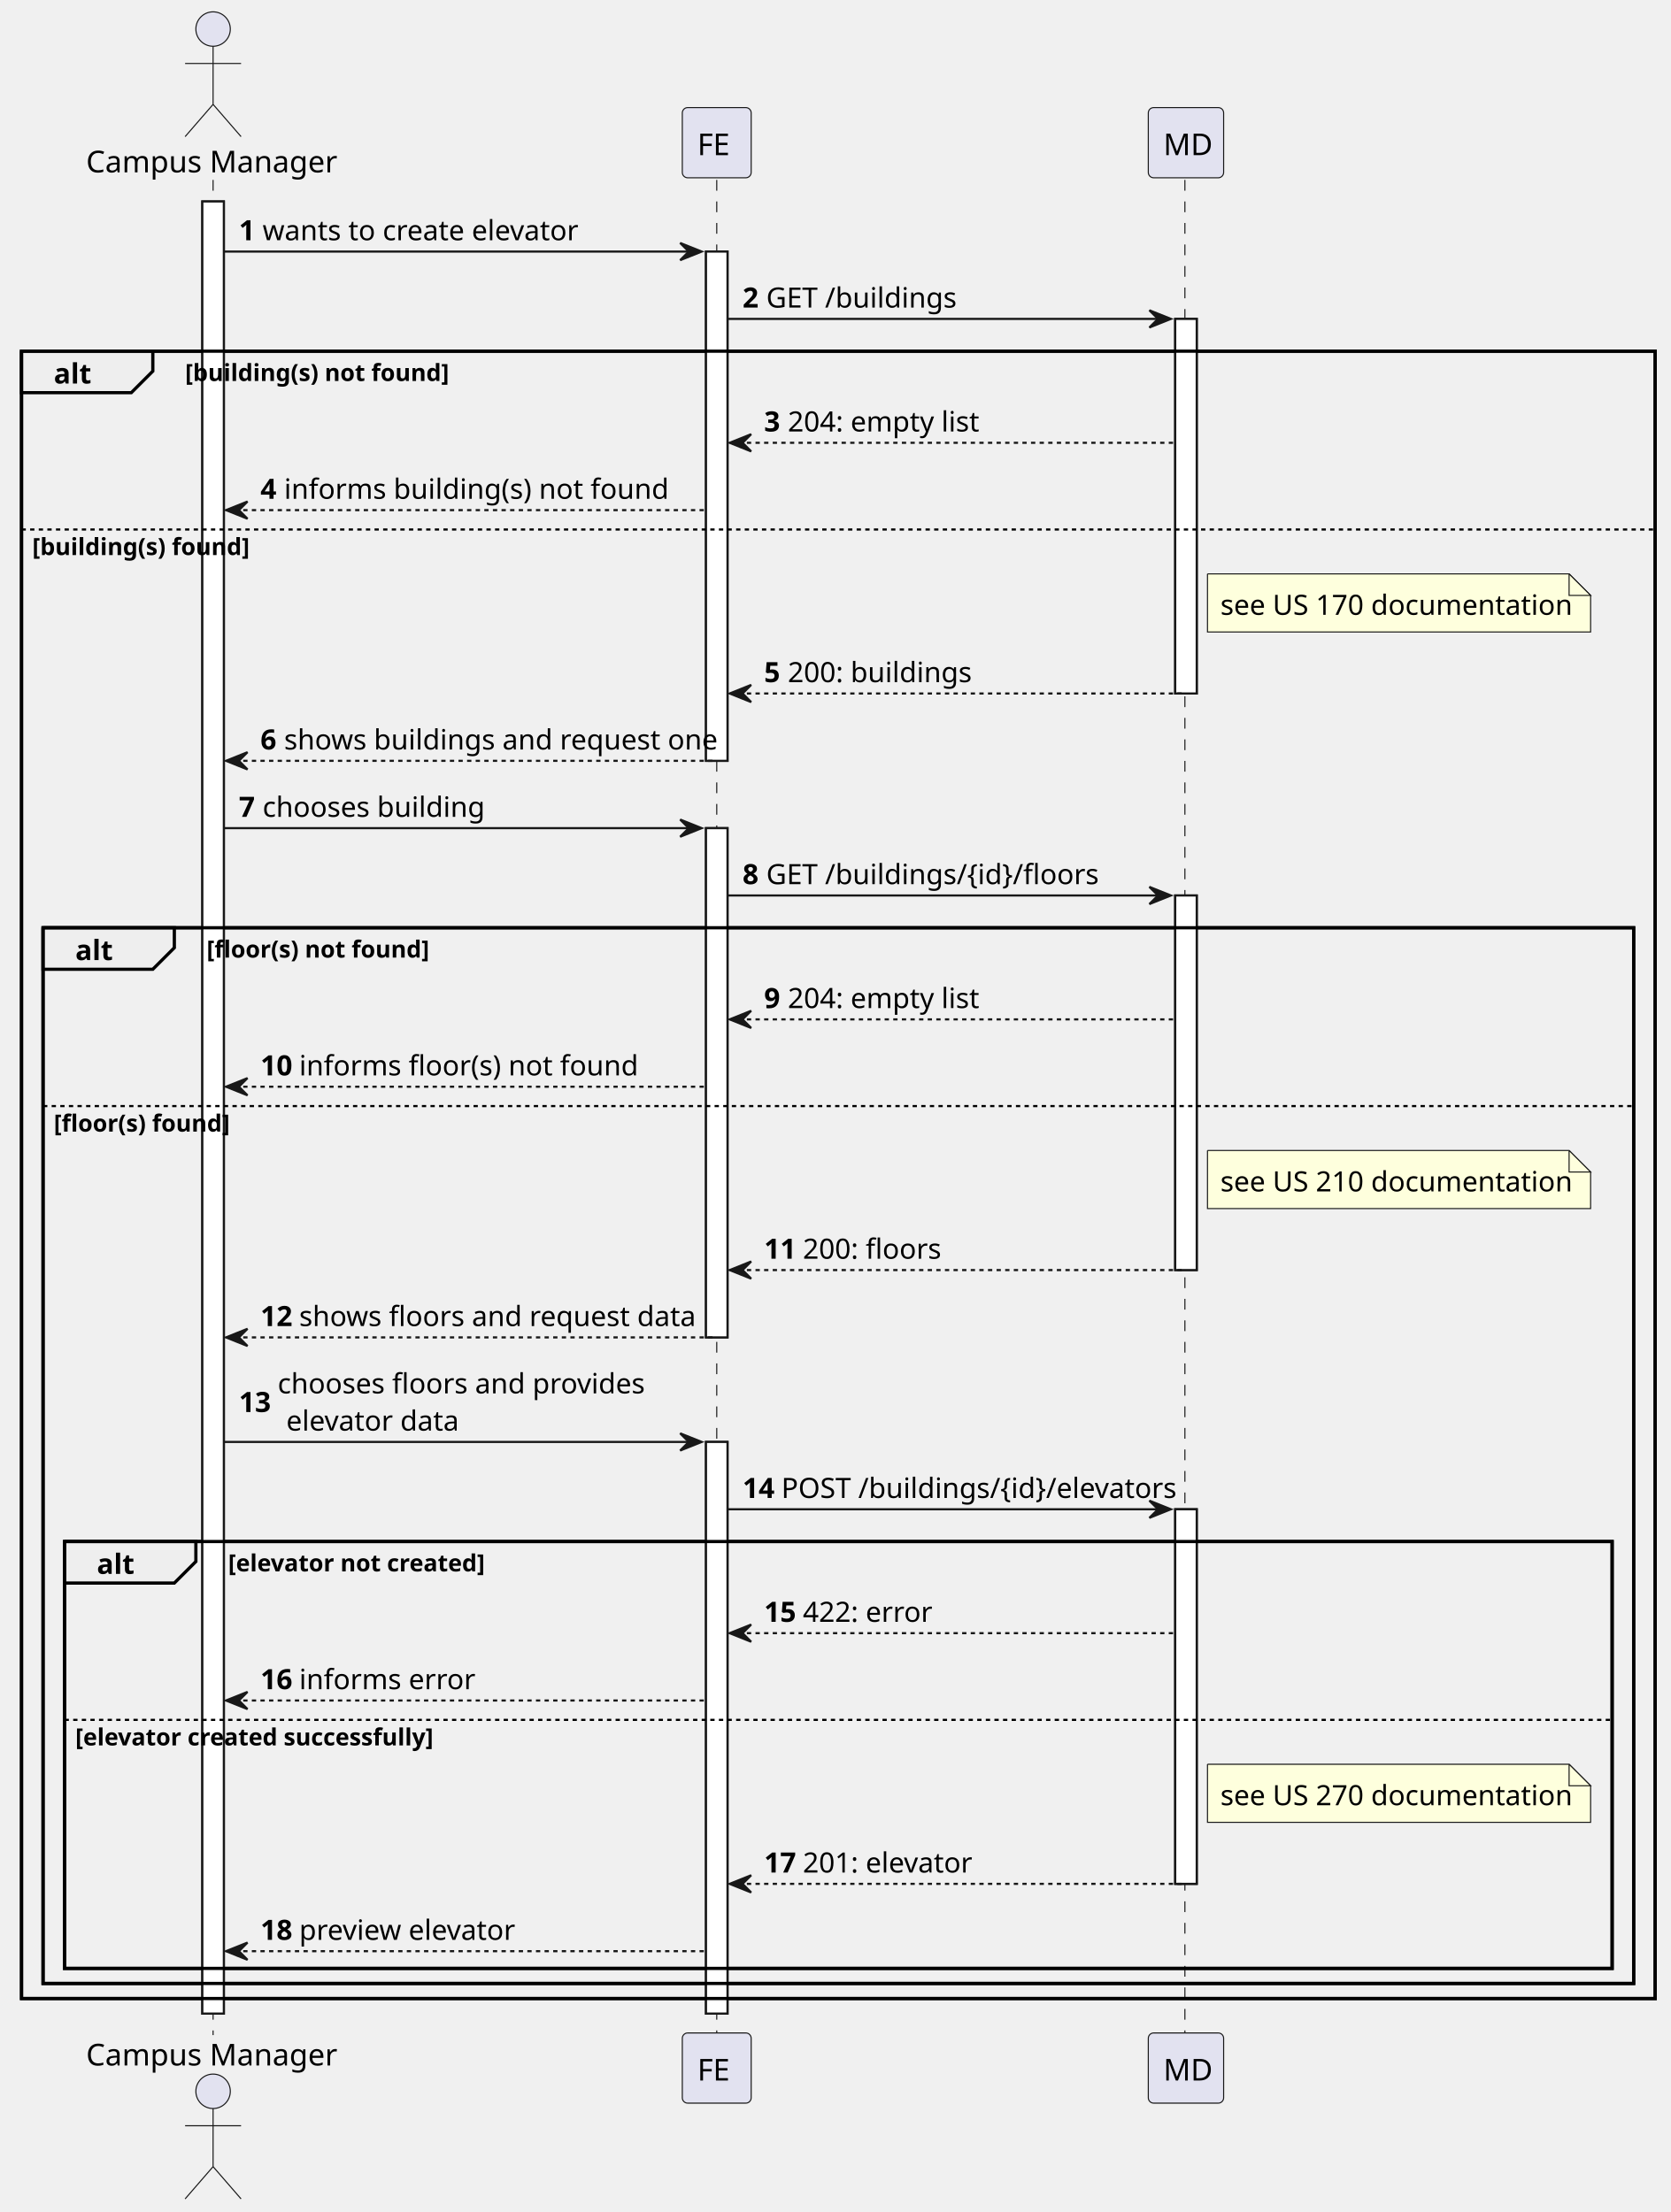
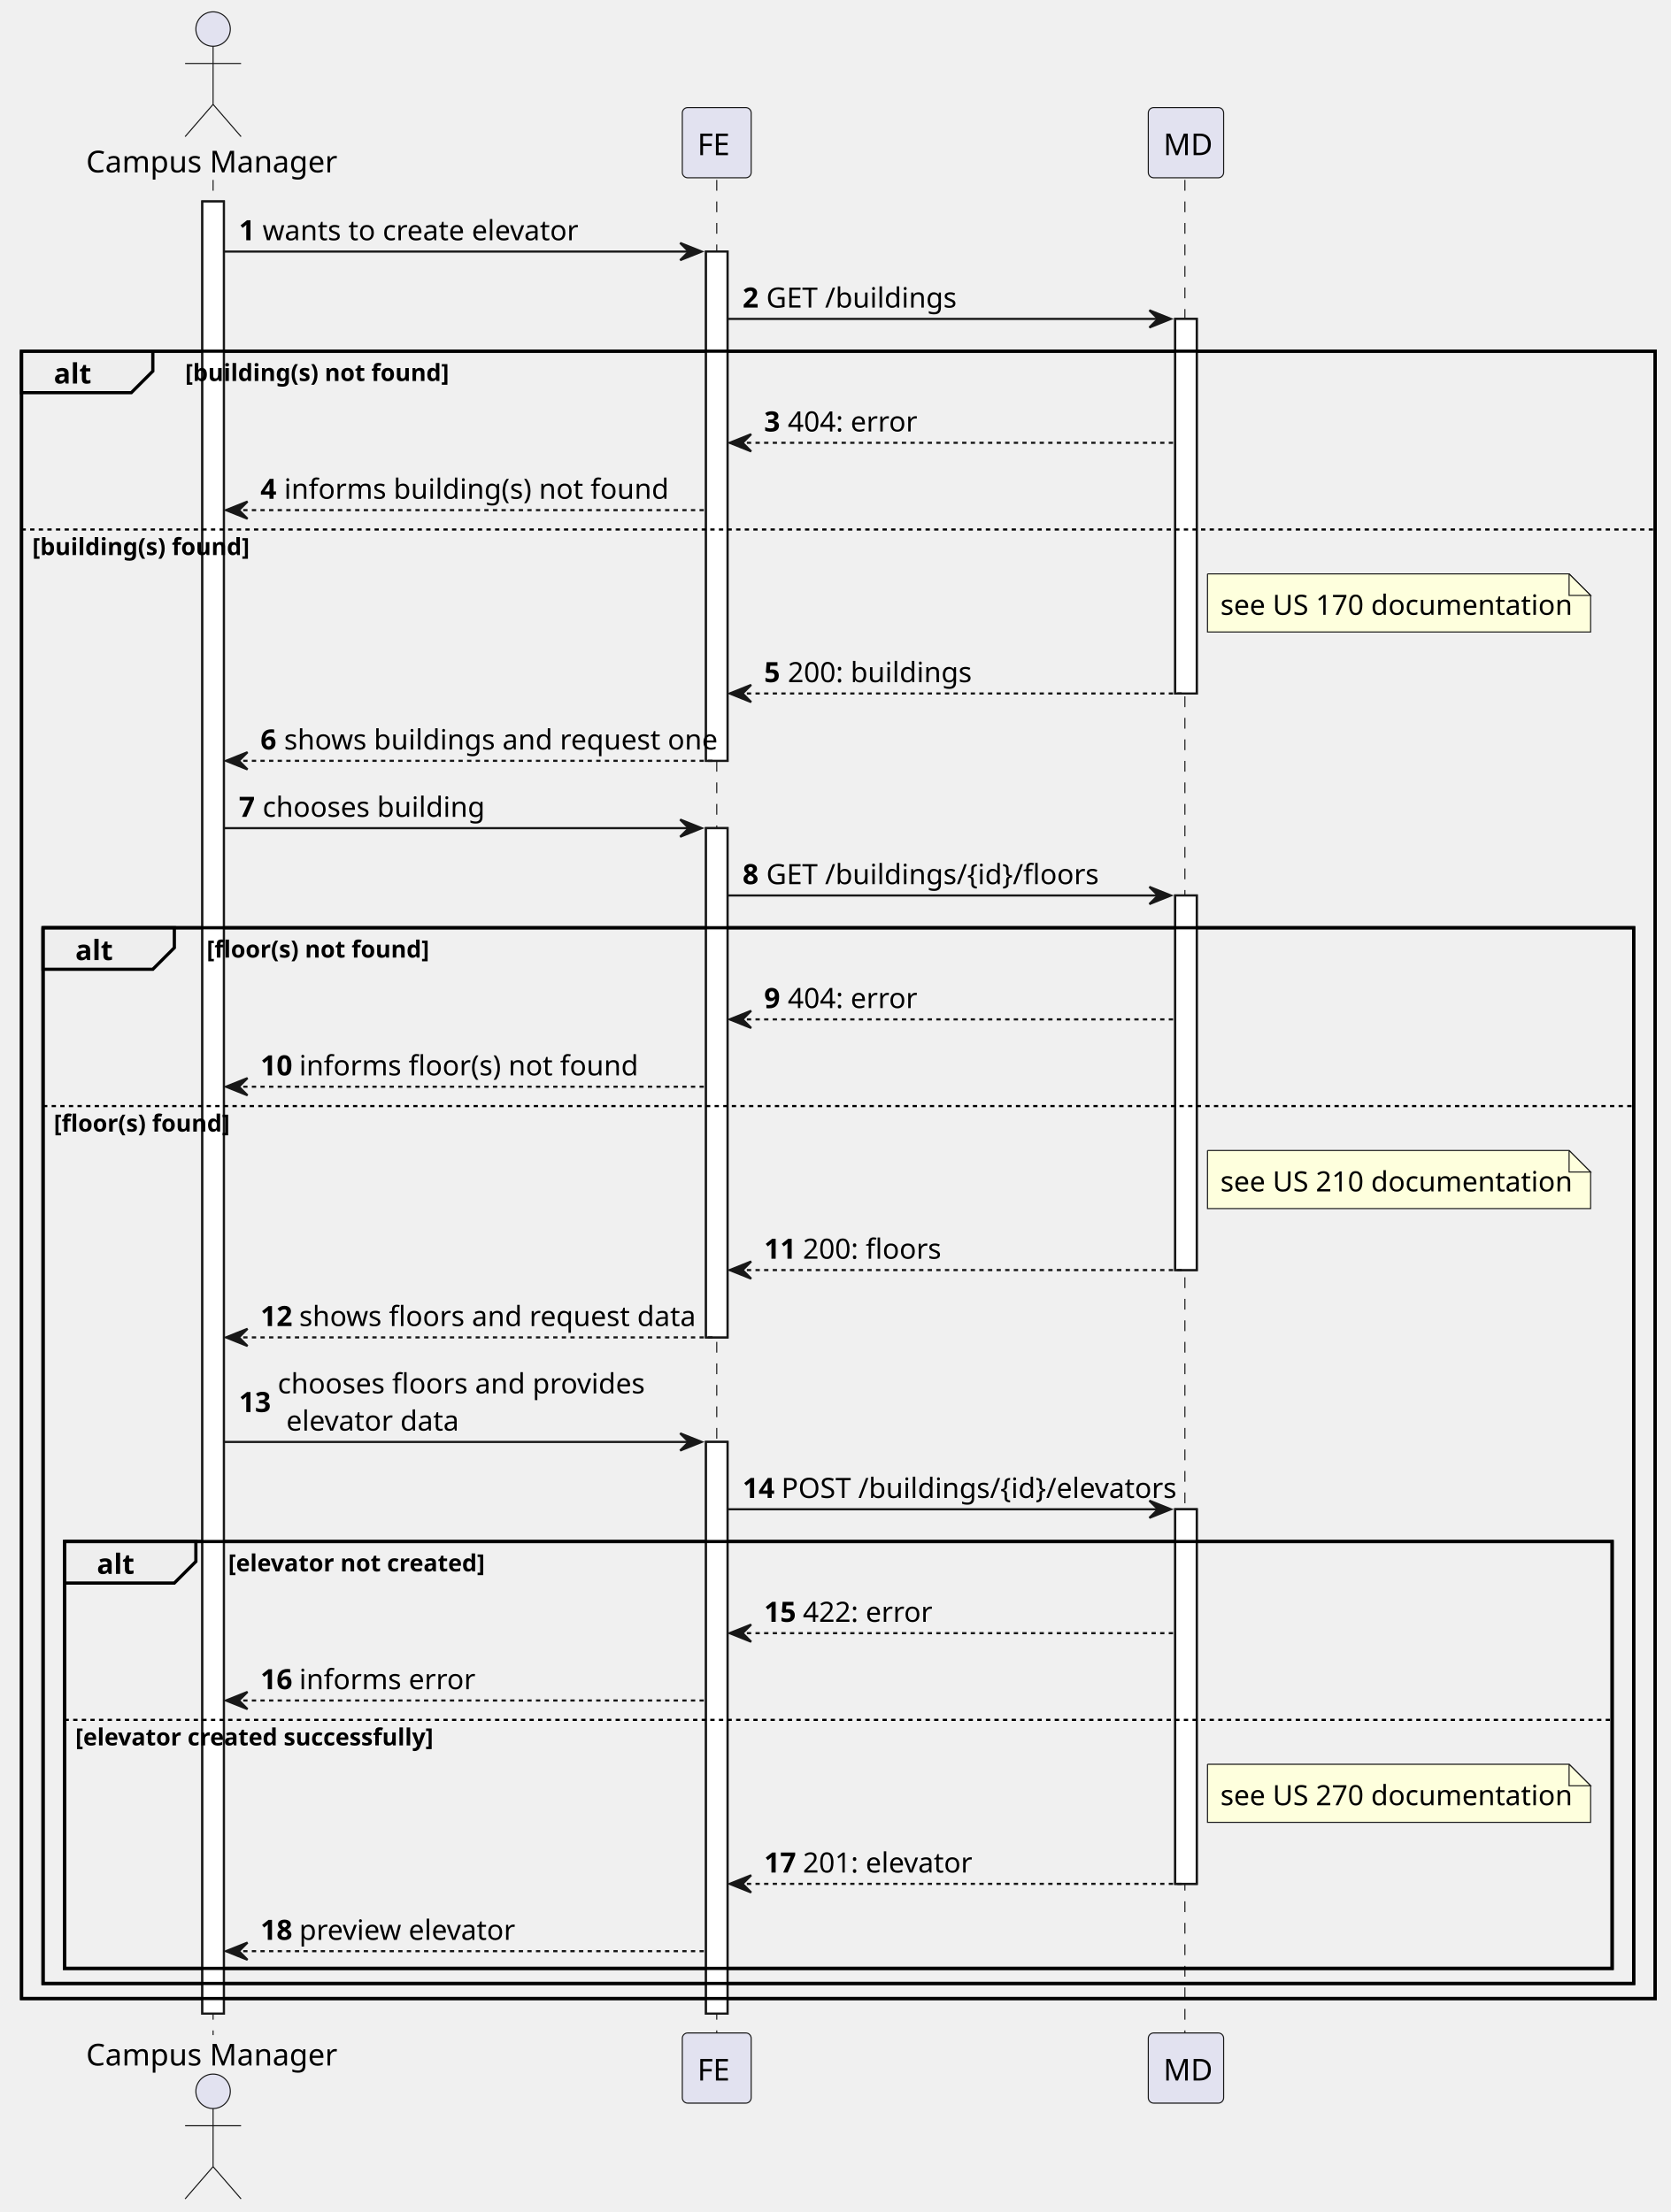
<svg xmlns="http://www.w3.org/2000/svg" contentStyleType="text/css" height="1028px" preserveAspectRatio="none" style="width:776px;height:1028px;background:#FFFFFF;" version="1.1" viewBox="0 0 776 1028" width="776px" zoomAndPan="magnify">
  <defs />
  <g>
    <rect fill="#FFFFFF" height="842.168" style="stroke:#181818;stroke-width:1.0;" width="10" x="94" y="93.621" />
    <rect fill="#FFFFFF" height="236.668" style="stroke:#181818;stroke-width:1.0;" width="10" x="328" y="116.912" />
    <rect fill="#FFFFFF" height="236.668" style="stroke:#181818;stroke-width:1.0;" width="10" x="328" y="384.871" />
    <rect fill="#FFFFFF" height="265.668" style="stroke:#181818;stroke-width:1.0;" width="10" x="328" y="670.121" />
    <rect fill="#FFFFFF" height="174.086" style="stroke:#181818;stroke-width:1.0;" width="10" x="546" y="148.203" />
    <rect fill="#FFFFFF" height="174.086" style="stroke:#181818;stroke-width:1.0;" width="10" x="546" y="416.162" />
    <rect fill="#FFFFFF" height="174.086" style="stroke:#181818;stroke-width:1.0;" width="10" x="546" y="701.412" />
    <rect fill="none" height="765.586" style="stroke:#000000;stroke-width:1.5;" width="759" x="10" y="163.203" />
    <rect fill="none" height="490.627" style="stroke:#000000;stroke-width:1.5;" width="739" x="20" y="431.162" />
    <rect fill="none" height="198.377" style="stroke:#000000;stroke-width:1.5;" width="719" x="30" y="716.412" />
    <line style="stroke:#181818;stroke-width:0.5;stroke-dasharray:5.0,5.0;" x1="99" x2="99" y1="83.621" y2="945.789" />
    <line style="stroke:#181818;stroke-width:0.5;stroke-dasharray:5.0,5.0;" x1="333" x2="333" y1="83.621" y2="945.789" />
    <line style="stroke:#181818;stroke-width:0.5;stroke-dasharray:5.0,5.0;" x1="550.5" x2="550.5" y1="83.621" y2="945.789" />
    <text fill="#000000" font-family="sans-serif" font-size="14" lengthAdjust="spacing" textLength="112" x="40" y="80.107">Campus Manager</text>
    <ellipse cx="99" cy="13.5" fill="#E2E2F0" rx="8" ry="8" style="stroke:#181818;stroke-width:0.5;" />
    <path d="M99,21.5 L99,48.5 M86,29.5 L112,29.5 M99,48.5 L86,63.5 M99,48.5 L112,63.5 " fill="none" style="stroke:#181818;stroke-width:0.5;" />
    <text fill="#000000" font-family="sans-serif" font-size="14" lengthAdjust="spacing" textLength="112" x="40" y="959.896">Campus Manager</text>
    <ellipse cx="99" cy="971.91" fill="#E2E2F0" rx="8" ry="8" style="stroke:#181818;stroke-width:0.5;" />
    <path d="M99,979.91 L99,1006.91 M86,987.91 L112,987.91 M99,1006.91 L86,1021.91 M99,1006.91 L112,1021.91 " fill="none" style="stroke:#181818;stroke-width:0.5;" />
    <rect fill="#E2E2F0" height="32.621" rx="2.5" ry="2.5" style="stroke:#181818;stroke-width:0.5;" width="32" x="317" y="50" />
    <text fill="#000000" font-family="sans-serif" font-size="14" lengthAdjust="spacing" textLength="18" x="324" y="72.107">FE</text>
    <rect fill="#E2E2F0" height="32.621" rx="2.5" ry="2.5" style="stroke:#181818;stroke-width:0.5;" width="32" x="317" y="944.789" />
    <text fill="#000000" font-family="sans-serif" font-size="14" lengthAdjust="spacing" textLength="18" x="324" y="966.896">FE</text>
    <rect fill="#E2E2F0" height="32.621" rx="2.5" ry="2.5" style="stroke:#181818;stroke-width:0.5;" width="35" x="533.5" y="50" />
    <text fill="#000000" font-family="sans-serif" font-size="14" lengthAdjust="spacing" textLength="21" x="540.5" y="72.107">MD</text>
    <rect fill="#E2E2F0" height="32.621" rx="2.5" ry="2.5" style="stroke:#181818;stroke-width:0.5;" width="35" x="533.5" y="944.789" />
    <text fill="#000000" font-family="sans-serif" font-size="14" lengthAdjust="spacing" textLength="21" x="540.5" y="966.896">MD</text>
    <rect fill="#FFFFFF" height="842.168" style="stroke:#181818;stroke-width:1.0;" width="10" x="94" y="93.621" />
    <rect fill="#FFFFFF" height="236.668" style="stroke:#181818;stroke-width:1.0;" width="10" x="328" y="116.912" />
    <rect fill="#FFFFFF" height="236.668" style="stroke:#181818;stroke-width:1.0;" width="10" x="328" y="384.871" />
    <rect fill="#FFFFFF" height="265.668" style="stroke:#181818;stroke-width:1.0;" width="10" x="328" y="670.121" />
    <rect fill="#FFFFFF" height="174.086" style="stroke:#181818;stroke-width:1.0;" width="10" x="546" y="148.203" />
    <rect fill="#FFFFFF" height="174.086" style="stroke:#181818;stroke-width:1.0;" width="10" x="546" y="416.162" />
    <rect fill="#FFFFFF" height="174.086" style="stroke:#181818;stroke-width:1.0;" width="10" x="546" y="701.412" />
    <polygon fill="#181818" points="316,112.912,326,116.912,316,120.912,320,116.912" style="stroke:#181818;stroke-width:1.0;" />
    <line style="stroke:#181818;stroke-width:1.0;" x1="104" x2="322" y1="116.912" y2="116.912" />
    <text fill="#000000" font-family="sans-serif" font-size="13" font-weight="bold" lengthAdjust="spacing" textLength="7" x="111" y="111.649">1</text>
    <text fill="#000000" font-family="sans-serif" font-size="13" lengthAdjust="spacing" textLength="137" x="122" y="111.649">wants to create elevator</text>
    <polygon fill="#181818" points="534,144.203,544,148.203,534,152.203,538,148.203" style="stroke:#181818;stroke-width:1.0;" />
    <line style="stroke:#181818;stroke-width:1.0;" x1="338" x2="540" y1="148.203" y2="148.203" />
    <text fill="#000000" font-family="sans-serif" font-size="13" font-weight="bold" lengthAdjust="spacing" textLength="7" x="345" y="142.94">2</text>
    <text fill="#000000" font-family="sans-serif" font-size="13" lengthAdjust="spacing" textLength="85" x="356" y="142.94">GET /buildings</text>
    <path d="M10,163.203 L71,163.203 L71,172.494 L61,182.494 L10,182.494 L10,163.203 " fill="#EEEEEE" style="stroke:#000000;stroke-width:1.5;" />
    <rect fill="none" height="765.586" style="stroke:#000000;stroke-width:1.5;" width="759" x="10" y="163.203" />
    <text fill="#000000" font-family="sans-serif" font-size="13" font-weight="bold" lengthAdjust="spacing" textLength="16" x="25" y="178.231">alt</text>
    <text fill="#000000" font-family="sans-serif" font-size="11" font-weight="bold" lengthAdjust="spacing" textLength="123" x="86" y="177.073">[building(s) not found]</text>
    <polygon fill="#181818" points="349,201.785,339,205.785,349,209.785,345,205.785" style="stroke:#181818;stroke-width:1.0;" />
    <line style="stroke:#181818;stroke-width:1.0;stroke-dasharray:2.0,2.0;" x1="343" x2="545" y1="205.785" y2="205.785" />
    <text fill="#000000" font-family="sans-serif" font-size="13" font-weight="bold" lengthAdjust="spacing" textLength="7" x="355" y="200.523">3</text>
-     <text fill="#000000" font-family="sans-serif" font-size="13" lengthAdjust="spacing" textLength="86" x="366" y="200.523">204: empty list</text>
+     <text fill="#000000" font-family="sans-serif" font-size="13" lengthAdjust="spacing" textLength="55" x="366" y="200.523">404: error</text>
    <polygon fill="#181818" points="115,233.076,105,237.076,115,241.076,111,237.076" style="stroke:#181818;stroke-width:1.0;" />
    <line style="stroke:#181818;stroke-width:1.0;stroke-dasharray:2.0,2.0;" x1="109" x2="327" y1="237.076" y2="237.076" />
    <text fill="#000000" font-family="sans-serif" font-size="13" font-weight="bold" lengthAdjust="spacing" textLength="7" x="121" y="231.814">4</text>
    <text fill="#000000" font-family="sans-serif" font-size="13" lengthAdjust="spacing" textLength="162" x="132" y="231.814">informs building(s) not found</text>
    <line style="stroke:#000000;stroke-width:1.0;stroke-dasharray:2.0,2.0;" x1="10" x2="769" y1="246.076" y2="246.076" />
    <text fill="#000000" font-family="sans-serif" font-size="11" font-weight="bold" lengthAdjust="spacing" textLength="102" x="15" y="257.946">[building(s) found]</text>
    <path d="M561,266.707 L561,293.707 L739,293.707 L739,276.707 L729,266.707 L561,266.707 " fill="#FEFFDD" style="stroke:#181818;stroke-width:0.5;" />
    <path d="M729,266.707 L729,276.707 L739,276.707 L729,266.707 " fill="#FEFFDD" style="stroke:#181818;stroke-width:0.5;" />
    <text fill="#000000" font-family="sans-serif" font-size="13" lengthAdjust="spacing" textLength="157" x="567" y="285.735">see US 170 documentation</text>
    <polygon fill="#181818" points="349,318.289,339,322.289,349,326.289,345,322.289" style="stroke:#181818;stroke-width:1.0;" />
    <line style="stroke:#181818;stroke-width:1.0;stroke-dasharray:2.0,2.0;" x1="343" x2="550" y1="322.289" y2="322.289" />
    <text fill="#000000" font-family="sans-serif" font-size="13" font-weight="bold" lengthAdjust="spacing" textLength="7" x="355" y="317.026">5</text>
    <text fill="#000000" font-family="sans-serif" font-size="13" lengthAdjust="spacing" textLength="80" x="366" y="317.026">200: buildings</text>
    <polygon fill="#181818" points="115,349.58,105,353.58,115,357.58,111,353.58" style="stroke:#181818;stroke-width:1.0;" />
    <line style="stroke:#181818;stroke-width:1.0;stroke-dasharray:2.0,2.0;" x1="109" x2="332" y1="353.58" y2="353.58" />
    <text fill="#000000" font-family="sans-serif" font-size="13" font-weight="bold" lengthAdjust="spacing" textLength="7" x="121" y="348.317">6</text>
    <text fill="#000000" font-family="sans-serif" font-size="13" lengthAdjust="spacing" textLength="189" x="132" y="348.317">shows buildings and request one</text>
    <polygon fill="#181818" points="316,380.871,326,384.871,316,388.871,320,384.871" style="stroke:#181818;stroke-width:1.0;" />
    <line style="stroke:#181818;stroke-width:1.0;" x1="104" x2="322" y1="384.871" y2="384.871" />
    <text fill="#000000" font-family="sans-serif" font-size="13" font-weight="bold" lengthAdjust="spacing" textLength="7" x="111" y="379.608">7</text>
    <text fill="#000000" font-family="sans-serif" font-size="13" lengthAdjust="spacing" textLength="97" x="122" y="379.608">chooses building</text>
    <polygon fill="#181818" points="534,412.162,544,416.162,534,420.162,538,416.162" style="stroke:#181818;stroke-width:1.0;" />
    <line style="stroke:#181818;stroke-width:1.0;" x1="338" x2="540" y1="416.162" y2="416.162" />
    <text fill="#000000" font-family="sans-serif" font-size="13" font-weight="bold" lengthAdjust="spacing" textLength="7" x="345" y="410.899">8</text>
    <text fill="#000000" font-family="sans-serif" font-size="13" lengthAdjust="spacing" textLength="142" x="356" y="410.899">GET /buildings/{id}/floors</text>
    <path d="M20,431.162 L81,431.162 L81,440.453 L71,450.453 L20,450.453 L20,431.162 " fill="#EEEEEE" style="stroke:#000000;stroke-width:1.5;" />
    <rect fill="none" height="490.627" style="stroke:#000000;stroke-width:1.5;" width="739" x="20" y="431.162" />
    <text fill="#000000" font-family="sans-serif" font-size="13" font-weight="bold" lengthAdjust="spacing" textLength="16" x="35" y="446.19">alt</text>
    <text fill="#000000" font-family="sans-serif" font-size="11" font-weight="bold" lengthAdjust="spacing" textLength="105" x="96" y="445.032">[floor(s) not found]</text>
    <polygon fill="#181818" points="349,469.744,339,473.744,349,477.744,345,473.744" style="stroke:#181818;stroke-width:1.0;" />
    <line style="stroke:#181818;stroke-width:1.0;stroke-dasharray:2.0,2.0;" x1="343" x2="545" y1="473.744" y2="473.744" />
    <text fill="#000000" font-family="sans-serif" font-size="13" font-weight="bold" lengthAdjust="spacing" textLength="7" x="355" y="468.481">9</text>
-     <text fill="#000000" font-family="sans-serif" font-size="13" lengthAdjust="spacing" textLength="86" x="366" y="468.481">204: empty list</text>
+     <text fill="#000000" font-family="sans-serif" font-size="13" lengthAdjust="spacing" textLength="55" x="366" y="468.481">404: error</text>
    <polygon fill="#181818" points="115,501.035,105,505.035,115,509.035,111,505.035" style="stroke:#181818;stroke-width:1.0;" />
    <line style="stroke:#181818;stroke-width:1.0;stroke-dasharray:2.0,2.0;" x1="109" x2="327" y1="505.035" y2="505.035" />
    <text fill="#000000" font-family="sans-serif" font-size="13" font-weight="bold" lengthAdjust="spacing" textLength="14" x="121" y="499.772">10</text>
    <text fill="#000000" font-family="sans-serif" font-size="13" lengthAdjust="spacing" textLength="142" x="139" y="499.772">informs floor(s) not found</text>
    <line style="stroke:#000000;stroke-width:1.0;stroke-dasharray:2.0,2.0;" x1="20" x2="759" y1="514.035" y2="514.035" />
    <text fill="#000000" font-family="sans-serif" font-size="11" font-weight="bold" lengthAdjust="spacing" textLength="84" x="25" y="525.905">[floor(s) found]</text>
    <path d="M561,534.666 L561,561.666 L739,561.666 L739,544.666 L729,534.666 L561,534.666 " fill="#FEFFDD" style="stroke:#181818;stroke-width:0.5;" />
    <path d="M729,534.666 L729,544.666 L739,544.666 L729,534.666 " fill="#FEFFDD" style="stroke:#181818;stroke-width:0.5;" />
    <text fill="#000000" font-family="sans-serif" font-size="13" lengthAdjust="spacing" textLength="157" x="567" y="553.694">see US 210 documentation</text>
    <polygon fill="#181818" points="349,586.248,339,590.248,349,594.248,345,590.248" style="stroke:#181818;stroke-width:1.0;" />
    <line style="stroke:#181818;stroke-width:1.0;stroke-dasharray:2.0,2.0;" x1="343" x2="550" y1="590.248" y2="590.248" />
    <text fill="#000000" font-family="sans-serif" font-size="13" font-weight="bold" lengthAdjust="spacing" textLength="14" x="355" y="584.985">11</text>
    <text fill="#000000" font-family="sans-serif" font-size="13" lengthAdjust="spacing" textLength="60" x="373" y="584.985">200: floors</text>
    <polygon fill="#181818" points="115,617.539,105,621.539,115,625.539,111,621.539" style="stroke:#181818;stroke-width:1.0;" />
    <line style="stroke:#181818;stroke-width:1.0;stroke-dasharray:2.0,2.0;" x1="109" x2="332" y1="621.539" y2="621.539" />
    <text fill="#000000" font-family="sans-serif" font-size="13" font-weight="bold" lengthAdjust="spacing" textLength="14" x="121" y="616.276">12</text>
    <text fill="#000000" font-family="sans-serif" font-size="13" lengthAdjust="spacing" textLength="173" x="139" y="616.276">shows floors and request data</text>
    <polygon fill="#181818" points="316,666.121,326,670.121,316,674.121,320,670.121" style="stroke:#181818;stroke-width:1.0;" />
    <line style="stroke:#181818;stroke-width:1.0;" x1="104" x2="322" y1="670.121" y2="670.121" />
    <text fill="#000000" font-family="sans-serif" font-size="13" font-weight="bold" lengthAdjust="spacing" textLength="14" x="111" y="656.213">13</text>
    <text fill="#000000" font-family="sans-serif" font-size="13" lengthAdjust="spacing" textLength="160" x="129" y="647.567">chooses floors and provides</text>
    <text fill="#000000" font-family="sans-serif" font-size="13" lengthAdjust="spacing" textLength="73" x="133" y="664.858">elevator data</text>
    <polygon fill="#181818" points="534,697.412,544,701.412,534,705.412,538,701.412" style="stroke:#181818;stroke-width:1.0;" />
    <line style="stroke:#181818;stroke-width:1.0;" x1="338" x2="540" y1="701.412" y2="701.412" />
    <text fill="#000000" font-family="sans-serif" font-size="13" font-weight="bold" lengthAdjust="spacing" textLength="14" x="345" y="696.149">14</text>
    <text fill="#000000" font-family="sans-serif" font-size="13" lengthAdjust="spacing" textLength="171" x="363" y="696.149">POST /buildings/{id}/elevators</text>
    <path d="M30,716.412 L91,716.412 L91,725.703 L81,735.703 L30,735.703 L30,716.412 " fill="#EEEEEE" style="stroke:#000000;stroke-width:1.5;" />
    <rect fill="none" height="198.377" style="stroke:#000000;stroke-width:1.5;" width="719" x="30" y="716.412" />
    <text fill="#000000" font-family="sans-serif" font-size="13" font-weight="bold" lengthAdjust="spacing" textLength="16" x="45" y="731.44">alt</text>
    <text fill="#000000" font-family="sans-serif" font-size="11" font-weight="bold" lengthAdjust="spacing" textLength="119" x="106" y="730.282">[elevator not created]</text>
    <polygon fill="#181818" points="349,754.994,339,758.994,349,762.994,345,758.994" style="stroke:#181818;stroke-width:1.0;" />
    <line style="stroke:#181818;stroke-width:1.0;stroke-dasharray:2.0,2.0;" x1="343" x2="545" y1="758.994" y2="758.994" />
    <text fill="#000000" font-family="sans-serif" font-size="13" font-weight="bold" lengthAdjust="spacing" textLength="14" x="355" y="753.731">15</text>
    <text fill="#000000" font-family="sans-serif" font-size="13" lengthAdjust="spacing" textLength="55" x="373" y="753.731">422: error</text>
    <polygon fill="#181818" points="115,786.285,105,790.285,115,794.285,111,790.285" style="stroke:#181818;stroke-width:1.0;" />
    <line style="stroke:#181818;stroke-width:1.0;stroke-dasharray:2.0,2.0;" x1="109" x2="327" y1="790.285" y2="790.285" />
    <text fill="#000000" font-family="sans-serif" font-size="13" font-weight="bold" lengthAdjust="spacing" textLength="14" x="121" y="785.023">16</text>
    <text fill="#000000" font-family="sans-serif" font-size="13" lengthAdjust="spacing" textLength="72" x="139" y="785.023">informs error</text>
    <line style="stroke:#000000;stroke-width:1.0;stroke-dasharray:2.0,2.0;" x1="30" x2="749" y1="799.285" y2="799.285" />
    <text fill="#000000" font-family="sans-serif" font-size="11" font-weight="bold" lengthAdjust="spacing" textLength="171" x="35" y="811.155">[elevator created successfully]</text>
    <path d="M561,819.916 L561,846.916 L739,846.916 L739,829.916 L729,819.916 L561,819.916 " fill="#FEFFDD" style="stroke:#181818;stroke-width:0.5;" />
    <path d="M729,819.916 L729,829.916 L739,829.916 L729,819.916 " fill="#FEFFDD" style="stroke:#181818;stroke-width:0.5;" />
    <text fill="#000000" font-family="sans-serif" font-size="13" lengthAdjust="spacing" textLength="157" x="567" y="838.944">see US 270 documentation</text>
    <polygon fill="#181818" points="349,871.498,339,875.498,349,879.498,345,875.498" style="stroke:#181818;stroke-width:1.0;" />
    <line style="stroke:#181818;stroke-width:1.0;stroke-dasharray:2.0,2.0;" x1="343" x2="550" y1="875.498" y2="875.498" />
    <text fill="#000000" font-family="sans-serif" font-size="13" font-weight="bold" lengthAdjust="spacing" textLength="14" x="355" y="870.235">17</text>
    <text fill="#000000" font-family="sans-serif" font-size="13" lengthAdjust="spacing" textLength="73" x="373" y="870.235">201: elevator</text>
    <polygon fill="#181818" points="115,902.789,105,906.789,115,910.789,111,906.789" style="stroke:#181818;stroke-width:1.0;" />
    <line style="stroke:#181818;stroke-width:1.0;stroke-dasharray:2.0,2.0;" x1="109" x2="327" y1="906.789" y2="906.789" />
    <text fill="#000000" font-family="sans-serif" font-size="13" font-weight="bold" lengthAdjust="spacing" textLength="14" x="121" y="901.526">18</text>
    <text fill="#000000" font-family="sans-serif" font-size="13" lengthAdjust="spacing" textLength="90" x="139" y="901.526">preview elevator</text>
  </g>
</svg>
